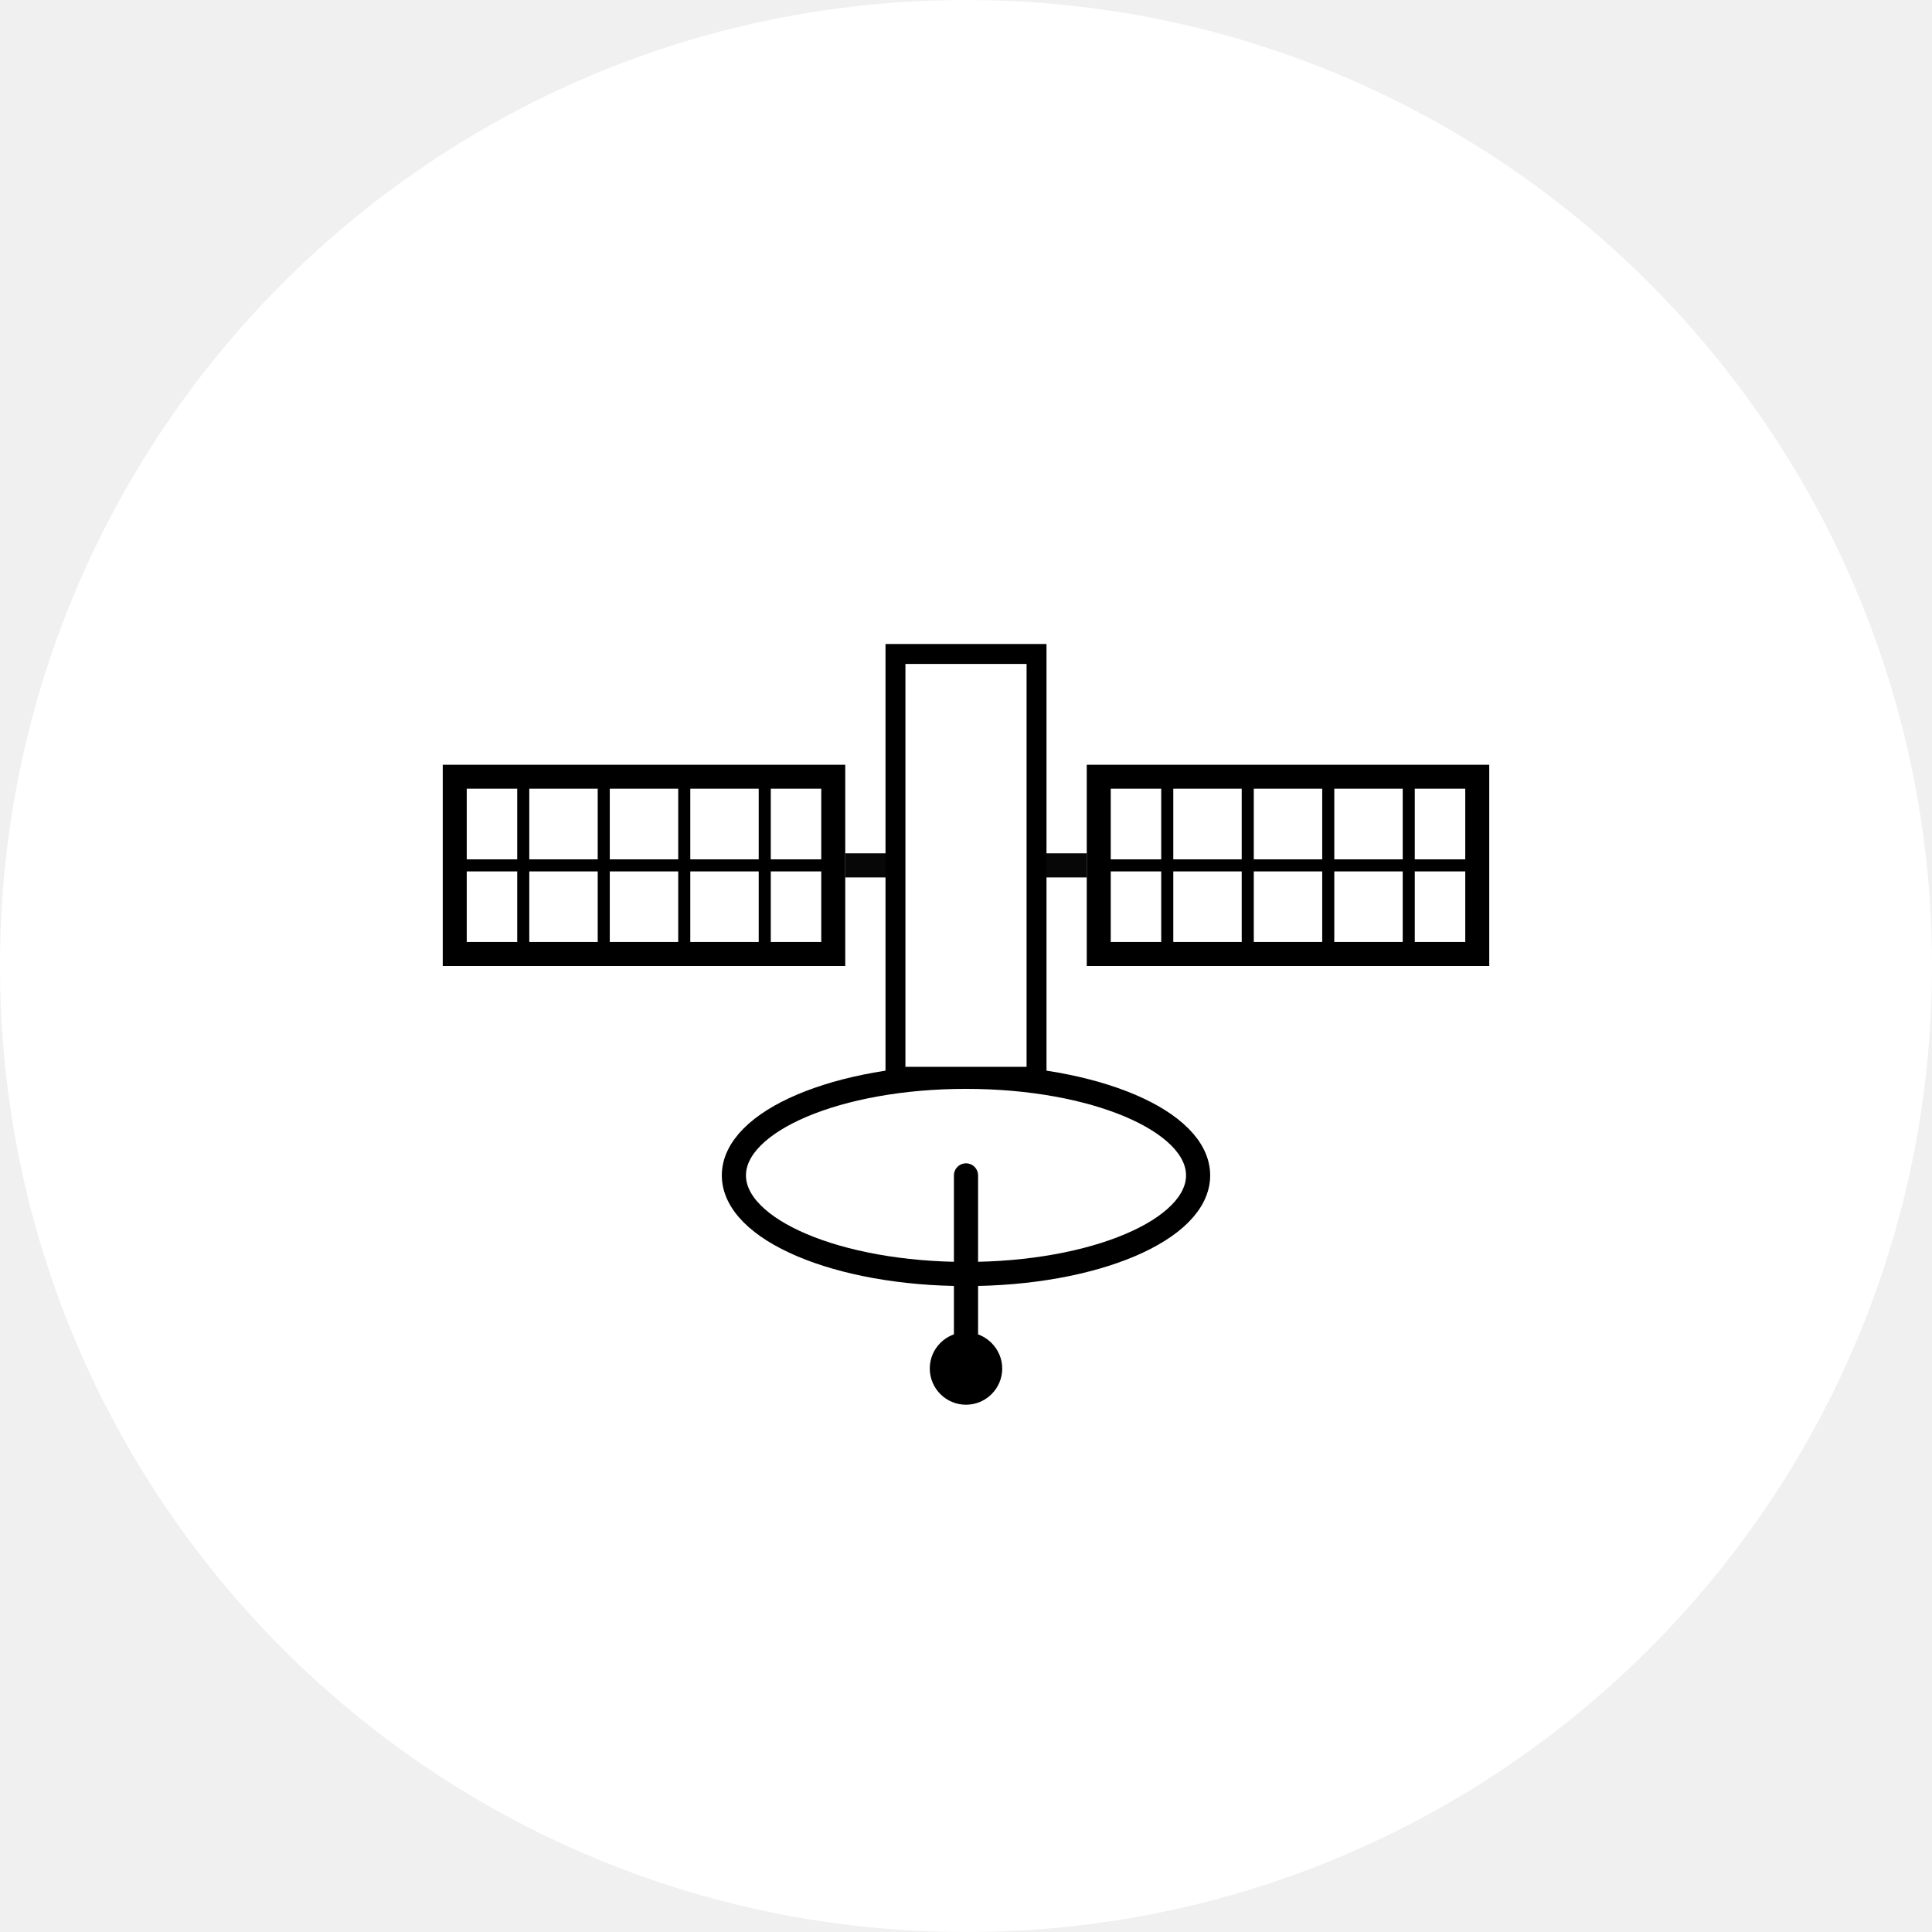
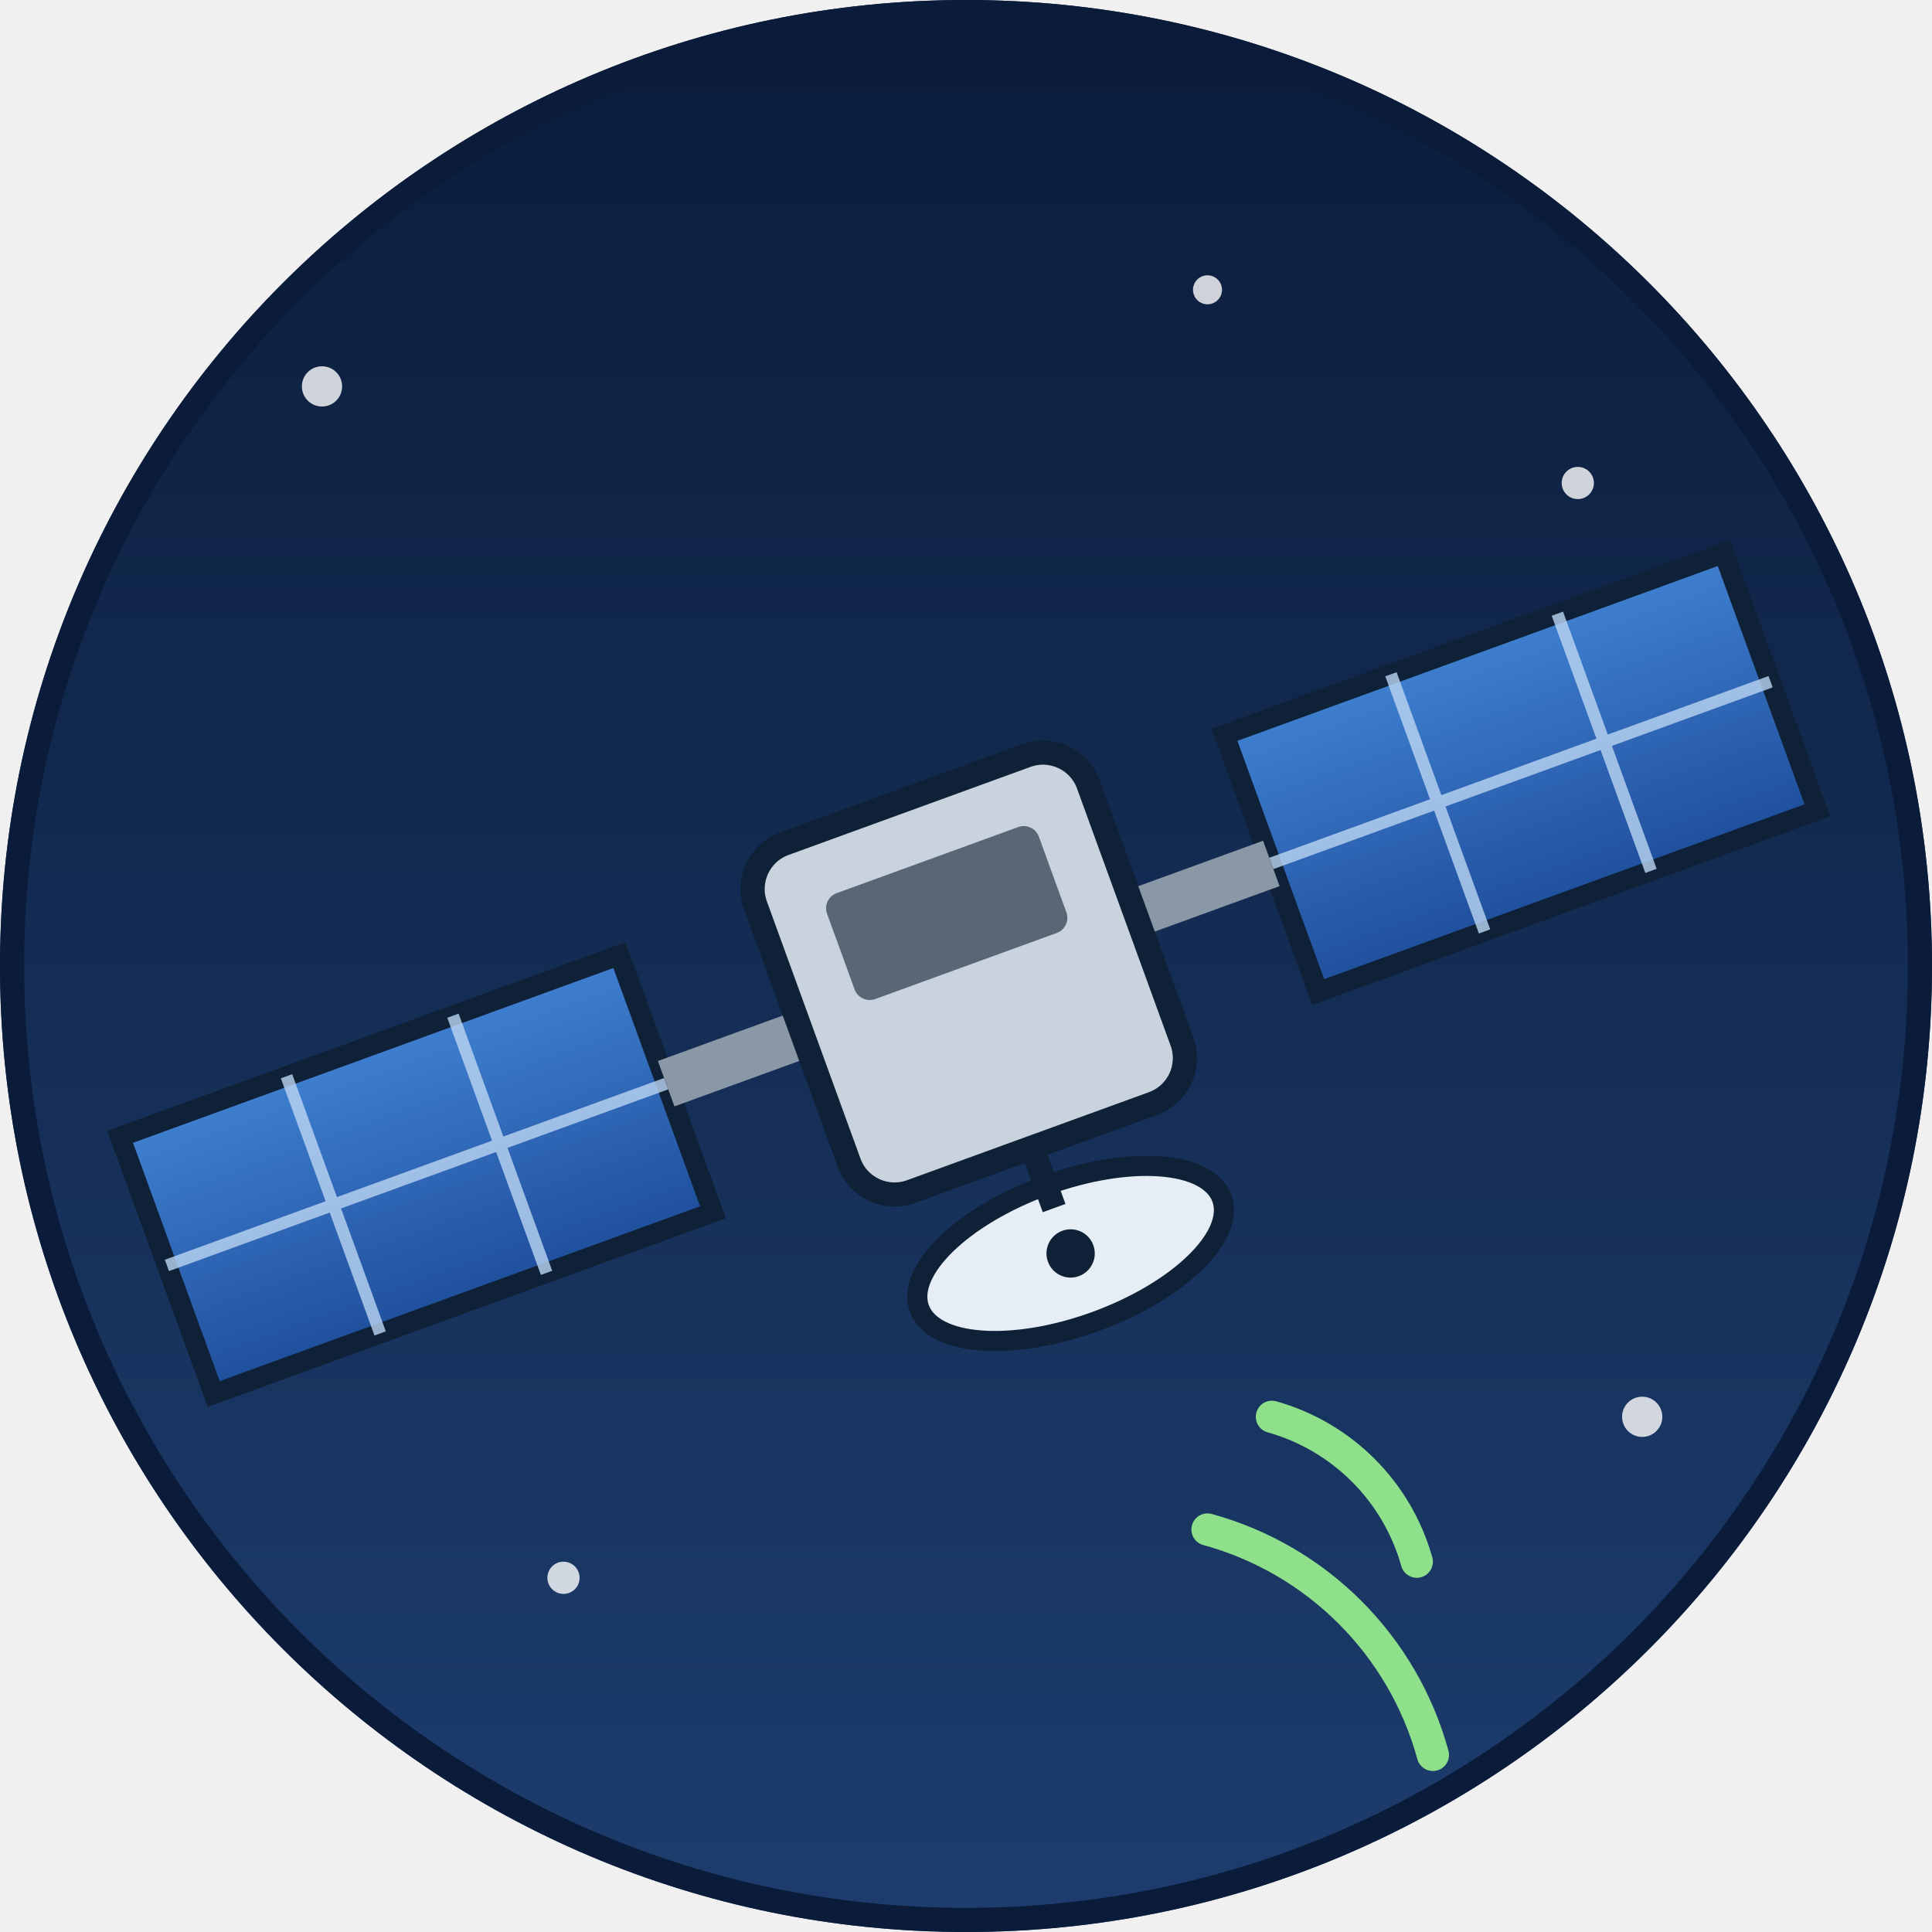
- <svg xmlns="http://www.w3.org/2000/svg" width="240mm" height="240mm" viewBox="0 0 240 240" version="1.1" id="svg1117">
-   <defs id="defs1114">
-     <marker style="overflow:visible" id="Dot" refX="0" refY="0" orient="auto" markerWidth="3" markerHeight="3" viewBox="0 0 5.667 5.667" preserveAspectRatio="xMidYMid">
-       <path transform="scale(0.5)" style="fill:context-stroke;fill-rule:evenodd;stroke:context-stroke;stroke-width:1pt" d="M 5,0 C 5,2.76 2.76,5 0,5 -2.76,5 -5,2.76 -5,0 c 0,-2.76 2.3,-5 5,-5 2.76,0 5,2.24 5,5 z" id="Dot1" />
-     </marker>
+ <svg xmlns="http://www.w3.org/2000/svg" width="240" height="240" viewBox="0 0 240 240" version="1.1">
+   <defs>
+     <clipPath id="disc">
+       <circle cx="120" cy="120" r="120" />
+     </clipPath>
+     <linearGradient id="sky" x1="0" y1="0" x2="0" y2="240" gradientUnits="userSpaceOnUse">
+       <stop offset="0" stop-color="#0b1c3a" />
+       <stop offset="1" stop-color="#1d3d6e" />
+     </linearGradient>
+     <linearGradient id="panel" x1="0" y1="0" x2="0" y2="1">
+       <stop offset="0" stop-color="#3f7fd0" />
+       <stop offset="1" stop-color="#1f4f9c" />
+     </linearGradient>
  </defs>
-   <g id="layer1">
-     <circle style="fill:#ffffff;stroke:#000000;stroke-width:0;stroke-dasharray:none" id="path1294" cx="120" cy="120" r="120" />
-     <rect style="fill:#ffffff;fill-opacity:1;stroke:#000000;stroke-width:2.98;stroke-linecap:round;stroke-opacity:1" id="rect410" width="47.02" height="22.02" x="56.49" y="96.49" />
-     <rect style="fill:#ffffff;fill-opacity:1;stroke:#000000;stroke-width:2.98;stroke-linecap:round;stroke-opacity:1" id="rect410-1" width="47.02" height="22.02" x="136.49" y="96.49" />
-     <rect style="fill:#ffffff;fill-opacity:1;stroke:#000000;stroke-width:1.612;stroke-linecap:round;stroke-opacity:0.969" id="rect436" width="28.388" height="1.388" x="105.806" y="106.806" />
-     <ellipse style="fill:#ffffff;fill-opacity:1;stroke:#000000;stroke-width:3;stroke-linecap:round;stroke-opacity:1" id="path490" cx="120" cy="146.012" rx="28.833" ry="12.249" />
-     <rect style="fill:#ffffff;fill-opacity:1;stroke:#000000;stroke-width:2.475;stroke-linecap:round;stroke-opacity:1" id="rect434" width="17.525" height="52.525" x="111.238" y="81.238" />
-     <path style="fill:#ffffff;fill-opacity:1;stroke:#000000;stroke-width:3;stroke-linecap:round;stroke-opacity:1;marker-end:url(#Dot)" d="M 120,146.012 V 170" id="path1101" />
-     <path style="fill:#ffffff;fill-opacity:1;fill-rule:nonzero;stroke:#000000;stroke-width:1.5;stroke-linecap:round;stroke-dasharray:none;stroke-opacity:1" d="M 56.49,107.5 H 103.51" id="path4274" />
-     <path style="fill:#ffffff;fill-opacity:1;fill-rule:nonzero;stroke:#000000;stroke-width:1.5;stroke-linecap:round;stroke-dasharray:none;stroke-opacity:1" d="m 85,97 v 21" id="path4276" />
-     <path style="fill:#ffffff;fill-opacity:1;fill-rule:nonzero;stroke:#000000;stroke-width:1.5;stroke-linecap:round;stroke-dasharray:none;stroke-opacity:1" d="m 95,97 v 21" id="path4278" />
-     <path style="fill:#ffffff;fill-opacity:1;fill-rule:nonzero;stroke:#000000;stroke-width:1.5;stroke-linecap:round;stroke-dasharray:none;stroke-opacity:1" d="m 65,97 v 21" id="path4280" />
-     <path style="fill:#ffffff;fill-opacity:1;fill-rule:nonzero;stroke:#000000;stroke-width:1.5;stroke-linecap:round;stroke-dasharray:none;stroke-opacity:1" d="m 75,97 v 21" id="path4280-2" />
-     <path style="fill:#ffffff;fill-opacity:1;fill-rule:nonzero;stroke:#000000;stroke-width:1.5;stroke-linecap:round;stroke-dasharray:none;stroke-opacity:1" d="m 136.49,107.5 h 47.02" id="path4274-9" />
-     <path style="fill:#ffffff;fill-opacity:1;fill-rule:nonzero;stroke:#000000;stroke-width:1.5;stroke-linecap:round;stroke-dasharray:none;stroke-opacity:1" d="M 165,97 V 118" id="path4276-3" />
-     <path style="fill:#ffffff;fill-opacity:1;fill-rule:nonzero;stroke:#000000;stroke-width:1.5;stroke-linecap:round;stroke-dasharray:none;stroke-opacity:1" d="M 175,97 V 118" id="path4278-2" />
-     <path style="fill:#ffffff;fill-opacity:1;fill-rule:nonzero;stroke:#000000;stroke-width:1.5;stroke-linecap:round;stroke-dasharray:none;stroke-opacity:1" d="M 145,97 V 118" id="path4280-0" />
-     <path style="fill:#ffffff;fill-opacity:1;fill-rule:nonzero;stroke:#000000;stroke-width:1.5;stroke-linecap:round;stroke-dasharray:none;stroke-opacity:1" d="M 155,97 V 118" id="path4280-2-5" />
+   <circle cx="120" cy="120" r="120" fill="#ffffff" />
+   <g clip-path="url(#disc)">
+     <rect x="0" y="0" width="240" height="240" fill="url(#sky)" />
+     <g fill="#ffffff" opacity="0.8">
+       <circle cx="40" cy="48" r="2.5" />
+       <circle cx="196" cy="60" r="2" />
+       <circle cx="70" cy="196" r="2" />
+       <circle cx="204" cy="176" r="2.5" />
+       <circle cx="150" cy="36" r="1.8" />
+     </g>
+     <g transform="rotate(-20 120 120)">
+       <g stroke="#0f2136" stroke-width="2.5">
+         <rect x="14" y="104" width="66" height="34" fill="url(#panel)" />
+         <rect x="160" y="104" width="66" height="34" fill="url(#panel)" />
+       </g>
+       <g stroke="#bcd6f2" stroke-width="1.5" opacity="0.8">
+         <path d="M36 104 v34 M58 104 v34 M14 121 h66" />
+         <path d="M182 104 v34 M204 104 v34 M160 121 h66" />
+       </g>
+       <rect x="80" y="118" width="80" height="6" fill="#8a97a6" />
+       <rect x="98" y="98" width="44" height="46" rx="6" fill="#c9d3de" stroke="#0f2136" stroke-width="3" />
+       <rect x="106" y="106" width="28" height="14" rx="2" fill="#5a6675" />
+       <ellipse cx="120" cy="158" rx="20" ry="9" fill="#e6edf4" stroke="#0f2136" stroke-width="2.5" />
+       <line x1="120" y1="144" x2="120" y2="152" stroke="#0f2136" stroke-width="3" />
+       <circle cx="120" cy="158" r="3" fill="#0f2136" />
+     </g>
+     <g fill="none" stroke="#8fe08a" stroke-width="4" stroke-linecap="round">
+       <path d="M158 176 a26 26 0 0 1 18 18" />
+       <path d="M150 190 a40 40 0 0 1 28 28" />
+     </g>
  </g>
+   <circle cx="120" cy="120" r="118.5" fill="none" stroke="#0b1c3a" stroke-width="3" />
</svg>
